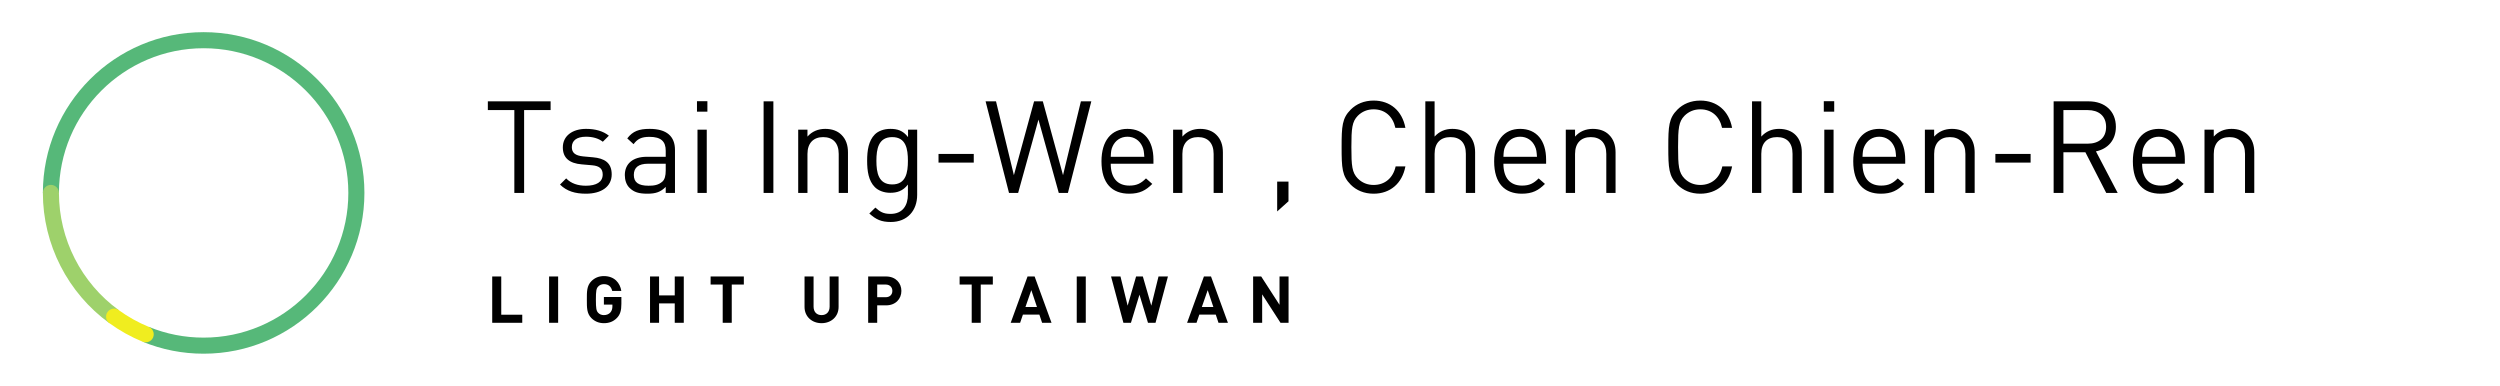
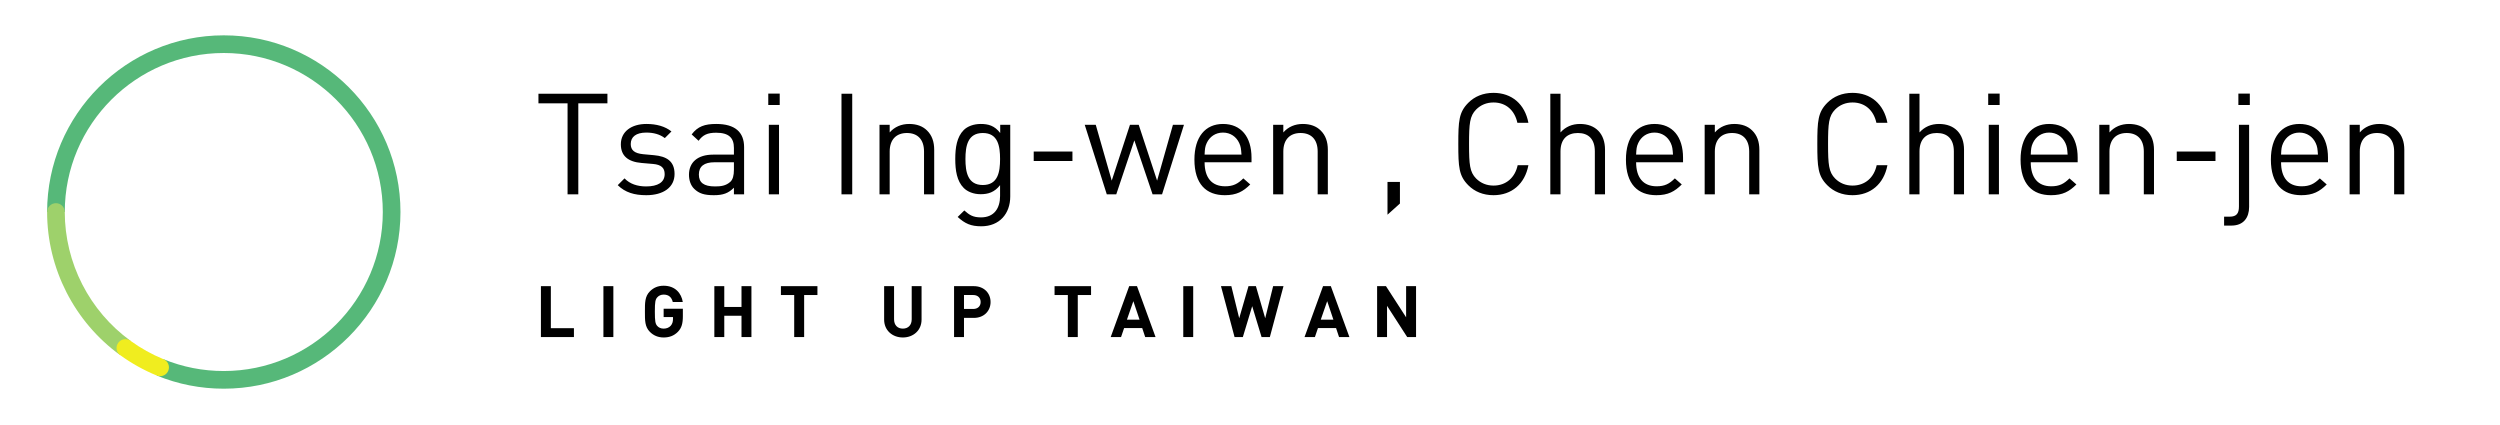
- <svg xmlns="http://www.w3.org/2000/svg" width="311px" height="48px" viewBox="0 0 311 48" version="1.1">
+ <svg xmlns="http://www.w3.org/2000/svg" width="283px" height="48px" viewBox="0 0 283 48" version="1.1">
  <defs />
  <g id="logo" stroke="none" stroke-width="1" fill="none" fill-rule="evenodd">
    <g id="logo-en">
      <g id="logo" transform="translate(5, 4)">
        <path d="M20.333,40 C17.707,40 15.154,39.499 12.745,38.51 L13.504,36.66 C15.671,37.549 17.969,38 20.333,38 C30.258,38 38.333,29.925 38.333,20 C38.333,10.075 30.258,2 20.333,2 C10.408,2 2.333,10.075 2.333,20 L0.333,20 C0.333,8.972 9.305,0 20.333,0 C31.361,0 40.333,8.972 40.333,20 C40.333,31.028 31.361,40 20.333,40" id="Fill-1" fill="#56B879" />
        <path d="M9.781,34.584 C5.117,31.204 2.333,25.752 2.333,20 C2.333,19.447 1.885,19 1.333,19 C0.781,19 0.333,19.447 0.333,20 C0.333,26.391 3.426,32.448 8.607,36.203 L9.781,34.584" id="Fill-2" fill="#9ED16B" />
        <path d="M13.124,38.585 C12.998,38.585 12.869,38.562 12.745,38.51 C11.283,37.91 9.891,37.134 8.607,36.203 C8.16,35.879 8.06,35.254 8.384,34.807 C8.71,34.359 9.335,34.26 9.781,34.584 C10.936,35.422 12.189,36.12 13.504,36.66 C14.015,36.869 14.259,37.453 14.05,37.965 C13.891,38.352 13.518,38.585 13.124,38.585" id="Fill-3" fill="#F0ED1F" />
      </g>
-       <g id="light-up" transform="translate(61, 34)" fill="#000000">
-         <path d="M0.232,6.155 L0.232,0.393 L1.356,0.393 L1.356,5.151 L3.969,5.151 L3.969,6.155 L0.232,6.155" id="Fill-48" />
-         <path d="M7.307,0.393 L8.432,0.393 L8.432,6.154 L7.307,6.154 L7.307,0.393 Z" id="Fill-49" />
-         <path d="M15.749,5.548 C15.289,6.025 14.739,6.203 14.124,6.203 C13.493,6.203 12.976,5.976 12.571,5.572 C11.989,4.99 12.005,4.269 12.005,3.274 C12.005,2.279 11.989,1.559 12.571,0.976 C12.976,0.571 13.477,0.345 14.124,0.345 C15.458,0.345 16.138,1.219 16.292,2.19 L15.159,2.19 C15.029,1.648 14.698,1.348 14.124,1.348 C13.817,1.348 13.566,1.47 13.405,1.656 C13.186,1.899 13.129,2.165 13.129,3.274 C13.129,4.382 13.186,4.658 13.405,4.901 C13.566,5.087 13.817,5.2 14.124,5.2 C14.464,5.2 14.739,5.079 14.925,4.876 C15.111,4.666 15.183,4.407 15.183,4.107 L15.183,3.889 L14.124,3.889 L14.124,2.95 L16.3,2.95 L16.3,3.792 C16.3,4.625 16.154,5.127 15.749,5.548" id="Fill-50" />
-         <path d="M22.938,6.155 L22.938,3.743 L20.988,3.743 L20.988,6.155 L19.864,6.155 L19.864,0.393 L20.988,0.393 L20.988,2.748 L22.938,2.748 L22.938,0.393 L24.062,0.393 L24.062,6.155 L22.938,6.155" id="Fill-51" />
-         <path d="M30.029,1.397 L30.029,6.155 L28.904,6.155 L28.904,1.397 L27.4,1.397 L27.4,0.393 L31.533,0.393 L31.533,1.397 L30.029,1.397" id="Fill-52" />
-         <path d="M41.203,6.203 C40.022,6.203 39.084,5.402 39.084,4.18 L39.084,0.393 L40.208,0.393 L40.208,4.14 C40.208,4.803 40.596,5.2 41.203,5.2 C41.809,5.2 42.205,4.803 42.205,4.14 L42.205,0.393 L43.321,0.393 L43.321,4.18 C43.321,5.402 42.383,6.203 41.203,6.203" id="Fill-53" />
-         <path d="M49.232,3.986 L48.124,3.986 L48.124,6.155 L47,6.155 L47,0.393 L49.232,0.393 C50.421,0.393 51.133,1.211 51.133,2.19 C51.133,3.169 50.421,3.986 49.232,3.986 M49.176,1.397 L48.124,1.397 L48.124,2.974 L49.176,2.974 C49.685,2.974 50.009,2.659 50.009,2.19 C50.009,1.72 49.685,1.397 49.176,1.397" id="Fill-54" />
-         <path d="M61.004,1.397 L61.004,6.155 L59.88,6.155 L59.88,1.397 L58.376,1.397 L58.376,0.393 L62.508,0.393 L62.508,1.397 L61.004,1.397" id="Fill-55" />
-         <path d="M68.637,6.155 L68.297,5.135 L66.251,5.135 L65.903,6.155 L64.731,6.155 L66.826,0.393 L67.707,0.393 L69.809,6.155 L68.637,6.155 L68.637,6.155 Z M67.295,2.093 L66.567,4.188 L67.998,4.188 L67.295,2.093 L67.295,2.093 Z" id="Fill-56" />
-         <path d="M72.946,0.393 L74.07,0.393 L74.07,6.154 L72.946,6.154 L72.946,0.393 Z" id="Fill-57" />
-         <path d="M82.747,6.155 L81.809,6.155 L80.749,2.659 L79.69,6.155 L78.752,6.155 L77.215,0.393 L78.388,0.393 L79.278,4.026 L80.329,0.393 L81.17,0.393 L82.221,4.026 L83.119,0.393 L84.291,0.393 L82.747,6.155" id="Fill-58" />
-         <path d="M90.58,6.155 L90.241,5.135 L88.195,5.135 L87.847,6.155 L86.674,6.155 L88.769,0.393 L89.65,0.393 L91.753,6.155 L90.58,6.155 L90.58,6.155 Z M89.238,2.093 L88.51,4.188 L89.941,4.188 L89.238,2.093 L89.238,2.093 Z" id="Fill-59" />
-         <path d="M98.294,6.155 L96.013,2.619 L96.013,6.155 L94.889,6.155 L94.889,0.393 L95.892,0.393 L98.172,3.921 L98.172,0.393 L99.297,0.393 L99.297,6.155 L98.294,6.155" id="Fill-60" />
+       <g id="light-up-+-Tsai-Ing-wen-,-Chen-" transform="translate(60, 10)" fill="#000000">
+         <g id="light-up" transform="translate(1, 22)">
+           <path d="M0.232,6.155 L0.232,0.393 L1.356,0.393 L1.356,5.151 L3.969,5.151 L3.969,6.155 L0.232,6.155" id="Fill-48" />
+           <path d="M7.307,0.393 L8.432,0.393 L8.432,6.154 L7.307,6.154 L7.307,0.393 Z" id="Fill-49" />
+           <path d="M15.749,5.548 C15.289,6.025 14.739,6.203 14.124,6.203 C13.493,6.203 12.976,5.976 12.571,5.572 C11.989,4.99 12.005,4.269 12.005,3.274 C12.005,2.279 11.989,1.559 12.571,0.976 C12.976,0.571 13.477,0.345 14.124,0.345 C15.458,0.345 16.138,1.219 16.292,2.19 L15.159,2.19 C15.029,1.648 14.698,1.348 14.124,1.348 C13.817,1.348 13.566,1.47 13.405,1.656 C13.186,1.899 13.129,2.165 13.129,3.274 C13.129,4.382 13.186,4.658 13.405,4.901 C13.566,5.087 13.817,5.2 14.124,5.2 C14.464,5.2 14.739,5.079 14.925,4.876 C15.111,4.666 15.183,4.407 15.183,4.107 L15.183,3.889 L14.124,3.889 L14.124,2.95 L16.3,2.95 L16.3,3.792 C16.3,4.625 16.154,5.127 15.749,5.548" id="Fill-50" />
+           <path d="M22.938,6.155 L22.938,3.743 L20.988,3.743 L20.988,6.155 L19.864,6.155 L19.864,0.393 L20.988,0.393 L20.988,2.748 L22.938,2.748 L22.938,0.393 L24.062,0.393 L24.062,6.155 L22.938,6.155" id="Fill-51" />
+           <path d="M30.029,1.397 L30.029,6.155 L28.904,6.155 L28.904,1.397 L27.4,1.397 L27.4,0.393 L31.533,0.393 L31.533,1.397 L30.029,1.397" id="Fill-52" />
+           <path d="M41.203,6.203 C40.022,6.203 39.084,5.402 39.084,4.18 L39.084,0.393 L40.208,0.393 L40.208,4.14 C40.208,4.803 40.596,5.2 41.203,5.2 C41.809,5.2 42.205,4.803 42.205,4.14 L42.205,0.393 L43.321,0.393 L43.321,4.18 C43.321,5.402 42.383,6.203 41.203,6.203" id="Fill-53" />
+           <path d="M49.232,3.986 L48.124,3.986 L48.124,6.155 L47,6.155 L47,0.393 L49.232,0.393 C50.421,0.393 51.133,1.211 51.133,2.19 C51.133,3.169 50.421,3.986 49.232,3.986 M49.176,1.397 L48.124,1.397 L48.124,2.974 L49.176,2.974 C49.685,2.974 50.009,2.659 50.009,2.19 C50.009,1.72 49.685,1.397 49.176,1.397" id="Fill-54" />
+           <path d="M61.004,1.397 L61.004,6.155 L59.88,6.155 L59.88,1.397 L58.376,1.397 L58.376,0.393 L62.508,0.393 L62.508,1.397 L61.004,1.397" id="Fill-55" />
+           <path d="M68.637,6.155 L68.297,5.135 L66.251,5.135 L65.903,6.155 L64.731,6.155 L66.826,0.393 L67.707,0.393 L69.809,6.155 L68.637,6.155 L68.637,6.155 Z M67.295,2.093 L66.567,4.188 L67.998,4.188 L67.295,2.093 L67.295,2.093 Z" id="Fill-56" />
+           <path d="M72.946,0.393 L74.07,0.393 L74.07,6.154 L72.946,6.154 L72.946,0.393 Z" id="Fill-57" />
+           <path d="M82.747,6.155 L81.809,6.155 L80.749,2.659 L79.69,6.155 L78.752,6.155 L77.215,0.393 L78.388,0.393 L79.278,4.026 L80.329,0.393 L81.17,0.393 L82.221,4.026 L83.119,0.393 L84.291,0.393 L82.747,6.155" id="Fill-58" />
+           <path d="M90.58,6.155 L90.241,5.135 L88.195,5.135 L87.847,6.155 L86.674,6.155 L88.769,0.393 L89.65,0.393 L91.753,6.155 L90.58,6.155 L90.58,6.155 Z M89.238,2.093 L88.51,4.188 L89.941,4.188 L89.238,2.093 L89.238,2.093 Z" id="Fill-59" />
+           <path d="M98.294,6.155 L96.013,2.619 L96.013,6.155 L94.889,6.155 L94.889,0.393 L95.892,0.393 L98.172,3.921 L98.172,0.393 L99.297,0.393 L99.297,6.155 L98.294,6.155" id="Fill-60" />
+         </g>
+         <path d="M8.76,1.696 L8.76,0.608 L0.952,0.608 L0.952,1.696 L4.248,1.696 L4.248,12 L5.464,12 L5.464,1.696 L8.76,1.696 Z M16.36,9.696 C16.36,8.208 15.416,7.696 14.04,7.568 L12.808,7.456 C11.832,7.36 11.4,7.008 11.4,6.304 C11.4,5.488 12.008,5.008 13.16,5.008 C13.976,5.008 14.696,5.2 15.256,5.632 L16.008,4.88 C15.288,4.304 14.312,4.032 13.176,4.032 C11.48,4.032 10.28,4.896 10.28,6.336 C10.28,7.648 11.096,8.32 12.632,8.448 L13.928,8.56 C14.856,8.64 15.24,9.008 15.24,9.712 C15.24,10.64 14.456,11.104 13.144,11.104 C12.168,11.104 11.304,10.832 10.696,10.192 L9.928,10.96 C10.776,11.792 11.816,12.096 13.16,12.096 C15.08,12.096 16.36,11.216 16.36,9.696 L16.36,9.696 Z M24.232,12 L24.232,6.656 C24.232,4.96 23.208,4.032 21.08,4.032 C19.784,4.032 18.984,4.304 18.296,5.216 L19.08,5.936 C19.56,5.28 20.072,5.024 21.064,5.024 C22.52,5.024 23.08,5.616 23.08,6.752 L23.08,7.504 L20.728,7.504 C18.968,7.504 17.992,8.384 17.992,9.776 C17.992,10.4 18.184,10.992 18.584,11.376 C19.128,11.904 19.72,12.096 20.808,12.096 C21.864,12.096 22.456,11.872 23.08,11.248 L23.08,12 L24.232,12 Z M23.08,9.216 C23.08,9.872 22.952,10.32 22.68,10.576 C22.168,11.04 21.592,11.104 20.936,11.104 C19.672,11.104 19.112,10.672 19.112,9.76 C19.112,8.832 19.704,8.368 20.888,8.368 L23.08,8.368 L23.08,9.216 Z M28.184,12 L28.184,4.128 L27.032,4.128 L27.032,12 L28.184,12 Z M28.264,1.888 L28.264,0.592 L26.968,0.592 L26.968,1.888 L28.264,1.888 Z M36.472,12 L36.472,0.608 L35.256,0.608 L35.256,12 L36.472,12 Z M45.752,12 L45.752,6.96 C45.752,6.048 45.496,5.312 44.936,4.768 C44.456,4.288 43.768,4.032 42.92,4.032 C42.04,4.032 41.272,4.352 40.712,4.992 L40.712,4.128 L39.56,4.128 L39.56,12 L40.712,12 L40.712,7.152 C40.712,5.776 41.48,5.056 42.664,5.056 C43.848,5.056 44.6,5.76 44.6,7.152 L44.6,12 L45.752,12 Z M54.36,12.24 L54.36,4.128 L53.224,4.128 L53.224,5.056 C52.584,4.224 51.88,4.032 51.016,4.032 C50.216,4.032 49.512,4.304 49.096,4.72 C48.312,5.504 48.136,6.72 48.136,8 C48.136,9.28 48.312,10.496 49.096,11.28 C49.512,11.696 50.2,11.984 51,11.984 C51.848,11.984 52.568,11.776 53.208,10.96 L53.208,12.192 C53.208,13.536 52.568,14.608 51.048,14.608 C50.136,14.608 49.736,14.336 49.16,13.824 L48.408,14.56 C49.24,15.312 49.896,15.616 51.08,15.616 C53.144,15.616 54.36,14.192 54.36,12.24 L54.36,12.24 Z M53.208,8 C53.208,9.472 52.968,10.944 51.256,10.944 C49.544,10.944 49.288,9.472 49.288,8 C49.288,6.528 49.544,5.056 51.256,5.056 C52.968,5.056 53.208,6.528 53.208,8 L53.208,8 Z M61.4,8.224 L61.4,7.152 L57.016,7.152 L57.016,8.224 L61.4,8.224 Z M74.024,4.128 L72.776,4.128 L70.984,10.448 L68.904,4.128 L67.912,4.128 L65.848,10.448 L64.04,4.128 L62.792,4.128 L65.288,12 L66.36,12 L68.408,5.888 L70.472,12 L71.544,12 L74.024,4.128 Z M81.672,8.368 L81.672,7.856 C81.672,5.488 80.488,4.032 78.44,4.032 C76.44,4.032 75.208,5.504 75.208,8.064 C75.208,10.848 76.552,12.096 78.648,12.096 C79.976,12.096 80.728,11.68 81.528,10.88 L80.744,10.192 C80.12,10.816 79.592,11.088 78.68,11.088 C77.16,11.088 76.36,10.096 76.36,8.368 L81.672,8.368 Z M80.536,7.504 L76.36,7.504 C76.392,6.864 76.408,6.608 76.6,6.192 C76.936,5.472 77.592,5.008 78.44,5.008 C79.288,5.008 79.944,5.472 80.28,6.192 C80.472,6.608 80.488,6.864 80.536,7.504 L80.536,7.504 Z M90.312,12 L90.312,6.96 C90.312,6.048 90.056,5.312 89.496,4.768 C89.016,4.288 88.328,4.032 87.48,4.032 C86.6,4.032 85.832,4.352 85.272,4.992 L85.272,4.128 L84.12,4.128 L84.12,12 L85.272,12 L85.272,7.152 C85.272,5.776 86.04,5.056 87.224,5.056 C88.408,5.056 89.16,5.76 89.16,7.152 L89.16,12 L90.312,12 Z M98.472,13.04 L98.472,10.592 L97.064,10.592 L97.064,14.304 L98.472,13.04 Z M113.016,8.704 L111.8,8.704 C111.496,10.112 110.488,11.008 109.064,11.008 C108.296,11.008 107.624,10.736 107.096,10.208 C106.376,9.472 106.296,8.64 106.296,6.304 C106.296,3.968 106.376,3.136 107.096,2.4 C107.624,1.872 108.296,1.6 109.064,1.6 C110.488,1.6 111.464,2.496 111.768,3.904 L113.016,3.904 C112.616,1.776 111.128,0.512 109.064,0.512 C107.88,0.512 106.92,0.928 106.216,1.632 C105.144,2.704 105.08,3.696 105.08,6.304 C105.08,8.912 105.144,9.904 106.216,10.976 C106.92,11.68 107.88,12.096 109.064,12.096 C111.112,12.096 112.616,10.832 113.016,8.704 L113.016,8.704 Z M121.688,12 L121.688,6.944 C121.688,5.168 120.648,4.032 118.856,4.032 C117.96,4.032 117.224,4.352 116.648,4.992 L116.648,0.608 L115.496,0.608 L115.496,12 L116.648,12 L116.648,7.136 C116.648,5.744 117.416,5.056 118.616,5.056 C119.816,5.056 120.536,5.744 120.536,7.136 L120.536,12 L121.688,12 Z M130.52,8.368 L130.52,7.856 C130.52,5.488 129.336,4.032 127.288,4.032 C125.288,4.032 124.056,5.504 124.056,8.064 C124.056,10.848 125.4,12.096 127.496,12.096 C128.824,12.096 129.576,11.68 130.376,10.88 L129.592,10.192 C128.968,10.816 128.44,11.088 127.528,11.088 C126.008,11.088 125.208,10.096 125.208,8.368 L130.52,8.368 Z M129.384,7.504 L125.208,7.504 C125.24,6.864 125.256,6.608 125.448,6.192 C125.784,5.472 126.44,5.008 127.288,5.008 C128.136,5.008 128.792,5.472 129.128,6.192 C129.32,6.608 129.336,6.864 129.384,7.504 L129.384,7.504 Z M139.16,12 L139.16,6.96 C139.16,6.048 138.904,5.312 138.344,4.768 C137.864,4.288 137.176,4.032 136.328,4.032 C135.448,4.032 134.68,4.352 134.12,4.992 L134.12,4.128 L132.968,4.128 L132.968,12 L134.12,12 L134.12,7.152 C134.12,5.776 134.888,5.056 136.072,5.056 C137.256,5.056 138.008,5.76 138.008,7.152 L138.008,12 L139.16,12 Z M153.656,8.704 L152.44,8.704 C152.136,10.112 151.128,11.008 149.704,11.008 C148.936,11.008 148.264,10.736 147.736,10.208 C147.016,9.472 146.936,8.64 146.936,6.304 C146.936,3.968 147.016,3.136 147.736,2.4 C148.264,1.872 148.936,1.6 149.704,1.6 C151.128,1.6 152.104,2.496 152.408,3.904 L153.656,3.904 C153.256,1.776 151.768,0.512 149.704,0.512 C148.52,0.512 147.56,0.928 146.856,1.632 C145.784,2.704 145.72,3.696 145.72,6.304 C145.72,8.912 145.784,9.904 146.856,10.976 C147.56,11.68 148.52,12.096 149.704,12.096 C151.752,12.096 153.256,10.832 153.656,8.704 L153.656,8.704 Z M162.328,12 L162.328,6.944 C162.328,5.168 161.288,4.032 159.496,4.032 C158.6,4.032 157.864,4.352 157.288,4.992 L157.288,0.608 L156.136,0.608 L156.136,12 L157.288,12 L157.288,7.136 C157.288,5.744 158.056,5.056 159.256,5.056 C160.456,5.056 161.176,5.744 161.176,7.136 L161.176,12 L162.328,12 Z M166.28,12 L166.28,4.128 L165.128,4.128 L165.128,12 L166.28,12 Z M166.36,1.888 L166.36,0.592 L165.064,0.592 L165.064,1.888 L166.36,1.888 Z M175.192,8.368 L175.192,7.856 C175.192,5.488 174.008,4.032 171.96,4.032 C169.96,4.032 168.728,5.504 168.728,8.064 C168.728,10.848 170.072,12.096 172.168,12.096 C173.496,12.096 174.248,11.68 175.048,10.88 L174.264,10.192 C173.64,10.816 173.112,11.088 172.2,11.088 C170.68,11.088 169.88,10.096 169.88,8.368 L175.192,8.368 Z M174.056,7.504 L169.88,7.504 C169.912,6.864 169.928,6.608 170.12,6.192 C170.456,5.472 171.112,5.008 171.96,5.008 C172.808,5.008 173.464,5.472 173.8,6.192 C173.992,6.608 174.008,6.864 174.056,7.504 L174.056,7.504 Z M183.832,12 L183.832,6.96 C183.832,6.048 183.576,5.312 183.016,4.768 C182.536,4.288 181.848,4.032 181,4.032 C180.12,4.032 179.352,4.352 178.792,4.992 L178.792,4.128 L177.64,4.128 L177.64,12 L178.792,12 L178.792,7.152 C178.792,5.776 179.56,5.056 180.744,5.056 C181.928,5.056 182.68,5.76 182.68,7.152 L182.68,12 L183.832,12 Z M190.792,8.224 L190.792,7.152 L186.408,7.152 L186.408,8.224 L190.792,8.224 Z M194.6,13.424 L194.6,4.128 L193.448,4.128 L193.448,13.376 C193.448,14.144 193.192,14.528 192.392,14.528 L191.768,14.528 L191.768,15.536 L192.6,15.536 C193.976,15.536 194.6,14.624 194.6,13.424 L194.6,13.424 Z M194.68,1.888 L194.68,0.592 L193.384,0.592 L193.384,1.888 L194.68,1.888 Z M203.528,8.368 L203.528,7.856 C203.528,5.488 202.344,4.032 200.296,4.032 C198.296,4.032 197.064,5.504 197.064,8.064 C197.064,10.848 198.408,12.096 200.504,12.096 C201.832,12.096 202.584,11.68 203.384,10.88 L202.6,10.192 C201.976,10.816 201.448,11.088 200.536,11.088 C199.016,11.088 198.216,10.096 198.216,8.368 L203.528,8.368 Z M202.392,7.504 L198.216,7.504 C198.248,6.864 198.264,6.608 198.456,6.192 C198.792,5.472 199.448,5.008 200.296,5.008 C201.144,5.008 201.8,5.472 202.136,6.192 C202.328,6.608 202.344,6.864 202.392,7.504 L202.392,7.504 Z M212.168,12 L212.168,6.96 C212.168,6.048 211.912,5.312 211.352,4.768 C210.872,4.288 210.184,4.032 209.336,4.032 C208.456,4.032 207.688,4.352 207.128,4.992 L207.128,4.128 L205.976,4.128 L205.976,12 L207.128,12 L207.128,7.152 C207.128,5.776 207.896,5.056 209.08,5.056 C210.264,5.056 211.016,5.76 211.016,7.152 L211.016,12 L212.168,12 Z" id="Tsai-Ing-wen-,-Chen-" />
      </g>
-       <path d="M68.496,13.696 L68.496,12.608 L60.688,12.608 L60.688,13.696 L63.984,13.696 L63.984,24 L65.2,24 L65.2,13.696 L68.496,13.696 Z M76.096,21.696 C76.096,20.208 75.152,19.696 73.776,19.568 L72.544,19.456 C71.568,19.36 71.136,19.008 71.136,18.304 C71.136,17.488 71.744,17.008 72.896,17.008 C73.712,17.008 74.432,17.2 74.992,17.632 L75.744,16.88 C75.024,16.304 74.048,16.032 72.912,16.032 C71.216,16.032 70.016,16.896 70.016,18.336 C70.016,19.648 70.832,20.32 72.368,20.448 L73.664,20.56 C74.592,20.64 74.976,21.008 74.976,21.712 C74.976,22.64 74.192,23.104 72.88,23.104 C71.904,23.104 71.04,22.832 70.432,22.192 L69.664,22.96 C70.512,23.792 71.552,24.096 72.896,24.096 C74.816,24.096 76.096,23.216 76.096,21.696 L76.096,21.696 Z M83.968,24 L83.968,18.656 C83.968,16.96 82.944,16.032 80.816,16.032 C79.52,16.032 78.72,16.304 78.032,17.216 L78.816,17.936 C79.296,17.28 79.808,17.024 80.8,17.024 C82.256,17.024 82.816,17.616 82.816,18.752 L82.816,19.504 L80.464,19.504 C78.704,19.504 77.728,20.384 77.728,21.776 C77.728,22.4 77.92,22.992 78.32,23.376 C78.864,23.904 79.456,24.096 80.544,24.096 C81.6,24.096 82.192,23.872 82.816,23.248 L82.816,24 L83.968,24 Z M82.816,21.216 C82.816,21.872 82.688,22.32 82.416,22.576 C81.904,23.04 81.328,23.104 80.672,23.104 C79.408,23.104 78.848,22.672 78.848,21.76 C78.848,20.832 79.44,20.368 80.624,20.368 L82.816,20.368 L82.816,21.216 Z M87.92,24 L87.92,16.128 L86.768,16.128 L86.768,24 L87.92,24 Z M88,13.888 L88,12.592 L86.704,12.592 L86.704,13.888 L88,13.888 Z M96.208,24 L96.208,12.608 L94.992,12.608 L94.992,24 L96.208,24 Z M105.488,24 L105.488,18.96 C105.488,18.048 105.232,17.312 104.672,16.768 C104.192,16.288 103.504,16.032 102.656,16.032 C101.776,16.032 101.008,16.352 100.448,16.992 L100.448,16.128 L99.296,16.128 L99.296,24 L100.448,24 L100.448,19.152 C100.448,17.776 101.216,17.056 102.4,17.056 C103.584,17.056 104.336,17.76 104.336,19.152 L104.336,24 L105.488,24 Z M114.096,24.24 L114.096,16.128 L112.96,16.128 L112.96,17.056 C112.32,16.224 111.616,16.032 110.752,16.032 C109.952,16.032 109.248,16.304 108.832,16.72 C108.048,17.504 107.872,18.72 107.872,20 C107.872,21.28 108.048,22.496 108.832,23.28 C109.248,23.696 109.936,23.984 110.736,23.984 C111.584,23.984 112.304,23.776 112.944,22.96 L112.944,24.192 C112.944,25.536 112.304,26.608 110.784,26.608 C109.872,26.608 109.472,26.336 108.896,25.824 L108.144,26.56 C108.976,27.312 109.632,27.616 110.816,27.616 C112.88,27.616 114.096,26.192 114.096,24.24 L114.096,24.24 Z M112.944,20 C112.944,21.472 112.704,22.944 110.992,22.944 C109.28,22.944 109.024,21.472 109.024,20 C109.024,18.528 109.28,17.056 110.992,17.056 C112.704,17.056 112.944,18.528 112.944,20 L112.944,20 Z M121.136,20.224 L121.136,19.152 L116.752,19.152 L116.752,20.224 L121.136,20.224 Z M135.76,12.608 L134.464,12.608 L132.24,21.792 L129.728,12.608 L128.64,12.608 L126.128,21.792 L123.904,12.608 L122.608,12.608 L125.52,24 L126.656,24 L129.184,14.88 L131.712,24 L132.848,24 L135.76,12.608 Z M143.488,20.368 L143.488,19.856 C143.488,17.488 142.304,16.032 140.256,16.032 C138.256,16.032 137.024,17.504 137.024,20.064 C137.024,22.848 138.368,24.096 140.464,24.096 C141.792,24.096 142.544,23.68 143.344,22.88 L142.56,22.192 C141.936,22.816 141.408,23.088 140.496,23.088 C138.976,23.088 138.176,22.096 138.176,20.368 L143.488,20.368 Z M142.352,19.504 L138.176,19.504 C138.208,18.864 138.224,18.608 138.416,18.192 C138.752,17.472 139.408,17.008 140.256,17.008 C141.104,17.008 141.76,17.472 142.096,18.192 C142.288,18.608 142.304,18.864 142.352,19.504 L142.352,19.504 Z M152.128,24 L152.128,18.96 C152.128,18.048 151.872,17.312 151.312,16.768 C150.832,16.288 150.144,16.032 149.296,16.032 C148.416,16.032 147.648,16.352 147.088,16.992 L147.088,16.128 L145.936,16.128 L145.936,24 L147.088,24 L147.088,19.152 C147.088,17.776 147.856,17.056 149.04,17.056 C150.224,17.056 150.976,17.76 150.976,19.152 L150.976,24 L152.128,24 Z M160.288,25.04 L160.288,22.592 L158.88,22.592 L158.88,26.304 L160.288,25.04 Z M174.832,20.704 L173.616,20.704 C173.312,22.112 172.304,23.008 170.88,23.008 C170.112,23.008 169.44,22.736 168.912,22.208 C168.192,21.472 168.112,20.64 168.112,18.304 C168.112,15.968 168.192,15.136 168.912,14.4 C169.44,13.872 170.112,13.6 170.88,13.6 C172.304,13.6 173.28,14.496 173.584,15.904 L174.832,15.904 C174.432,13.776 172.944,12.512 170.88,12.512 C169.696,12.512 168.736,12.928 168.032,13.632 C166.96,14.704 166.896,15.696 166.896,18.304 C166.896,20.912 166.96,21.904 168.032,22.976 C168.736,23.68 169.696,24.096 170.88,24.096 C172.928,24.096 174.432,22.832 174.832,20.704 L174.832,20.704 Z M183.504,24 L183.504,18.944 C183.504,17.168 182.464,16.032 180.672,16.032 C179.776,16.032 179.04,16.352 178.464,16.992 L178.464,12.608 L177.312,12.608 L177.312,24 L178.464,24 L178.464,19.136 C178.464,17.744 179.232,17.056 180.432,17.056 C181.632,17.056 182.352,17.744 182.352,19.136 L182.352,24 L183.504,24 Z M192.336,20.368 L192.336,19.856 C192.336,17.488 191.152,16.032 189.104,16.032 C187.104,16.032 185.872,17.504 185.872,20.064 C185.872,22.848 187.216,24.096 189.312,24.096 C190.64,24.096 191.392,23.68 192.192,22.88 L191.408,22.192 C190.784,22.816 190.256,23.088 189.344,23.088 C187.824,23.088 187.024,22.096 187.024,20.368 L192.336,20.368 Z M191.2,19.504 L187.024,19.504 C187.056,18.864 187.072,18.608 187.264,18.192 C187.6,17.472 188.256,17.008 189.104,17.008 C189.952,17.008 190.608,17.472 190.944,18.192 C191.136,18.608 191.152,18.864 191.2,19.504 L191.2,19.504 Z M200.976,24 L200.976,18.96 C200.976,18.048 200.72,17.312 200.16,16.768 C199.68,16.288 198.992,16.032 198.144,16.032 C197.264,16.032 196.496,16.352 195.936,16.992 L195.936,16.128 L194.784,16.128 L194.784,24 L195.936,24 L195.936,19.152 C195.936,17.776 196.704,17.056 197.888,17.056 C199.072,17.056 199.824,17.76 199.824,19.152 L199.824,24 L200.976,24 Z M215.472,20.704 L214.256,20.704 C213.952,22.112 212.944,23.008 211.52,23.008 C210.752,23.008 210.08,22.736 209.552,22.208 C208.832,21.472 208.752,20.64 208.752,18.304 C208.752,15.968 208.832,15.136 209.552,14.4 C210.08,13.872 210.752,13.6 211.52,13.6 C212.944,13.6 213.92,14.496 214.224,15.904 L215.472,15.904 C215.072,13.776 213.584,12.512 211.52,12.512 C210.336,12.512 209.376,12.928 208.672,13.632 C207.6,14.704 207.536,15.696 207.536,18.304 C207.536,20.912 207.6,21.904 208.672,22.976 C209.376,23.68 210.336,24.096 211.52,24.096 C213.568,24.096 215.072,22.832 215.472,20.704 L215.472,20.704 Z M224.144,24 L224.144,18.944 C224.144,17.168 223.104,16.032 221.312,16.032 C220.416,16.032 219.68,16.352 219.104,16.992 L219.104,12.608 L217.952,12.608 L217.952,24 L219.104,24 L219.104,19.136 C219.104,17.744 219.872,17.056 221.072,17.056 C222.272,17.056 222.992,17.744 222.992,19.136 L222.992,24 L224.144,24 Z M228.096,24 L228.096,16.128 L226.944,16.128 L226.944,24 L228.096,24 Z M228.176,13.888 L228.176,12.592 L226.88,12.592 L226.88,13.888 L228.176,13.888 Z M237.008,20.368 L237.008,19.856 C237.008,17.488 235.824,16.032 233.776,16.032 C231.776,16.032 230.544,17.504 230.544,20.064 C230.544,22.848 231.888,24.096 233.984,24.096 C235.312,24.096 236.064,23.68 236.864,22.88 L236.08,22.192 C235.456,22.816 234.928,23.088 234.016,23.088 C232.496,23.088 231.696,22.096 231.696,20.368 L237.008,20.368 Z M235.872,19.504 L231.696,19.504 C231.728,18.864 231.744,18.608 231.936,18.192 C232.272,17.472 232.928,17.008 233.776,17.008 C234.624,17.008 235.28,17.472 235.616,18.192 C235.808,18.608 235.824,18.864 235.872,19.504 L235.872,19.504 Z M245.648,24 L245.648,18.96 C245.648,18.048 245.392,17.312 244.832,16.768 C244.352,16.288 243.664,16.032 242.816,16.032 C241.936,16.032 241.168,16.352 240.608,16.992 L240.608,16.128 L239.456,16.128 L239.456,24 L240.608,24 L240.608,19.152 C240.608,17.776 241.376,17.056 242.56,17.056 C243.744,17.056 244.496,17.76 244.496,19.152 L244.496,24 L245.648,24 Z M252.608,20.224 L252.608,19.152 L248.224,19.152 L248.224,20.224 L252.608,20.224 Z M263.44,24 L260.736,18.832 C262.208,18.528 263.216,17.44 263.216,15.776 C263.216,13.808 261.824,12.608 259.84,12.608 L255.472,12.608 L255.472,24 L256.688,24 L256.688,18.944 L259.424,18.944 L262.016,24 L263.44,24 Z M262,15.792 C262,17.184 261.056,17.872 259.728,17.872 L256.688,17.872 L256.688,13.696 L259.728,13.696 C261.056,13.696 262,14.4 262,15.792 L262,15.792 Z M271.792,20.368 L271.792,19.856 C271.792,17.488 270.608,16.032 268.56,16.032 C266.56,16.032 265.328,17.504 265.328,20.064 C265.328,22.848 266.672,24.096 268.768,24.096 C270.096,24.096 270.848,23.68 271.648,22.88 L270.864,22.192 C270.24,22.816 269.712,23.088 268.8,23.088 C267.28,23.088 266.48,22.096 266.48,20.368 L271.792,20.368 Z M270.656,19.504 L266.48,19.504 C266.512,18.864 266.528,18.608 266.72,18.192 C267.056,17.472 267.712,17.008 268.56,17.008 C269.408,17.008 270.064,17.472 270.4,18.192 C270.592,18.608 270.608,18.864 270.656,19.504 L270.656,19.504 Z M280.432,24 L280.432,18.96 C280.432,18.048 280.176,17.312 279.616,16.768 C279.136,16.288 278.448,16.032 277.6,16.032 C276.72,16.032 275.952,16.352 275.392,16.992 L275.392,16.128 L274.24,16.128 L274.24,24 L275.392,24 L275.392,19.152 C275.392,17.776 276.16,17.056 277.344,17.056 C278.528,17.056 279.28,17.76 279.28,19.152 L279.28,24 L280.432,24 Z" id="Tsai-Ing-Wen-,-Chen-" fill="#000000" />
    </g>
  </g>
</svg>
